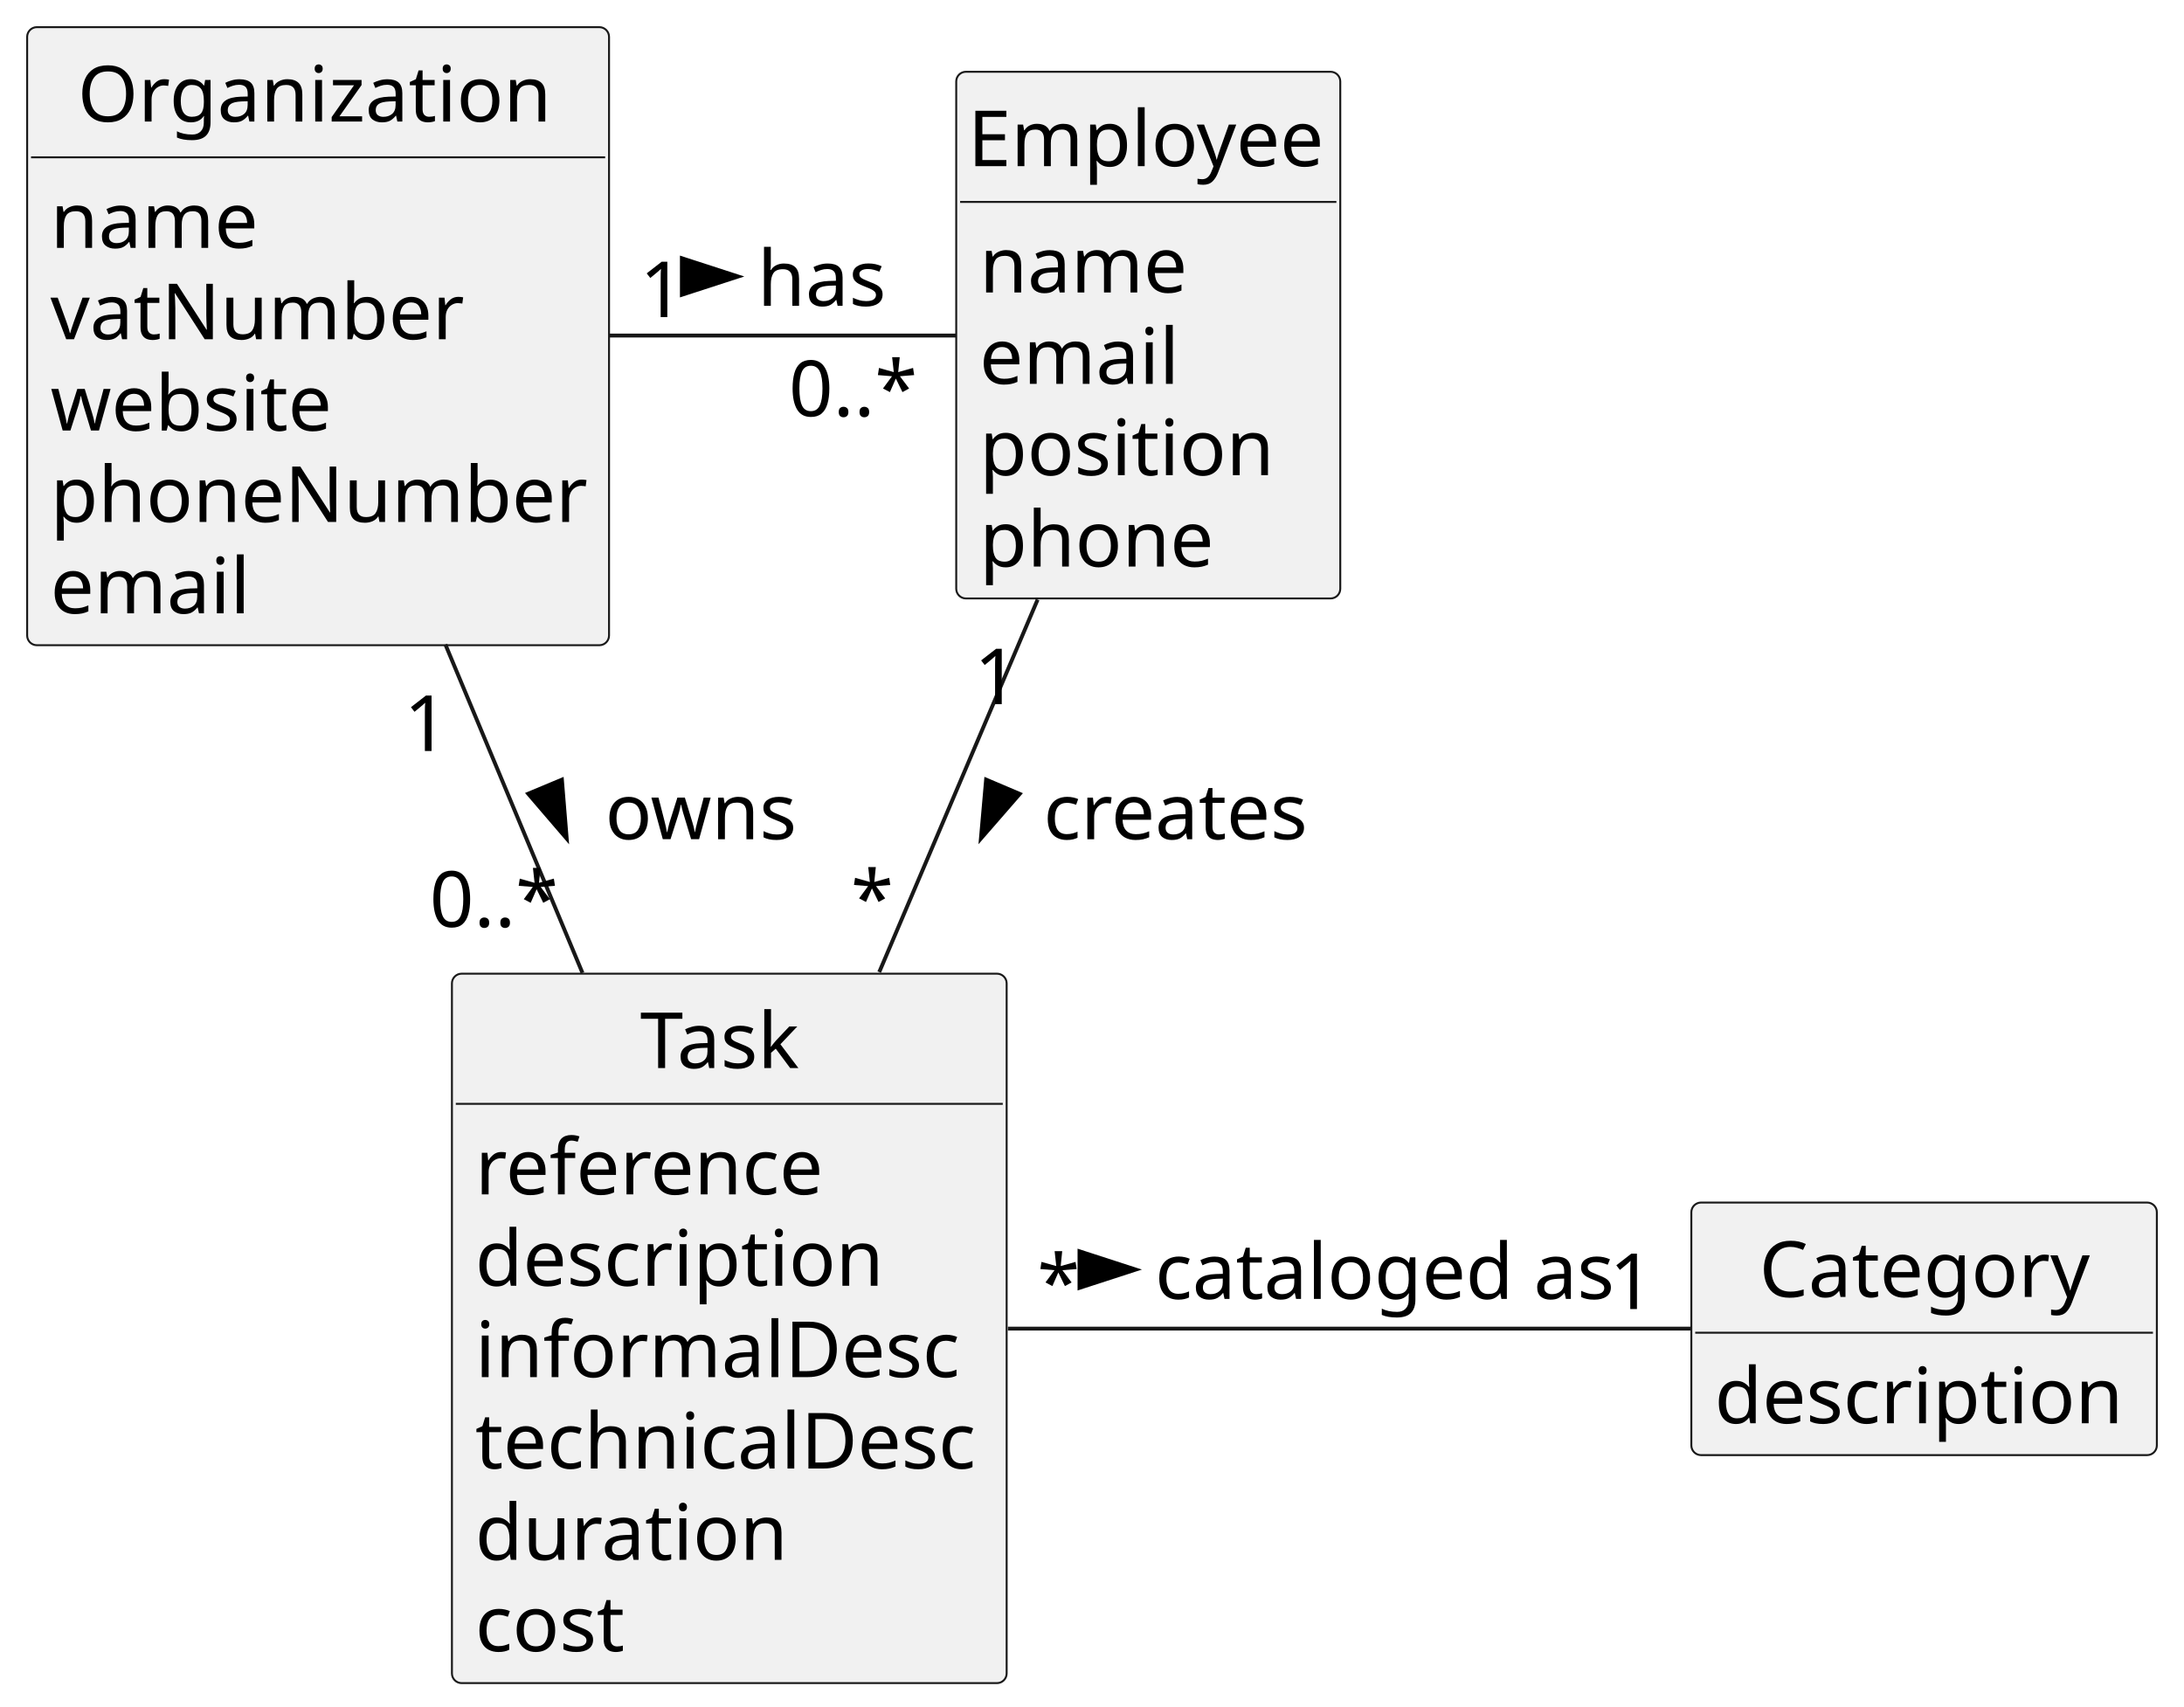
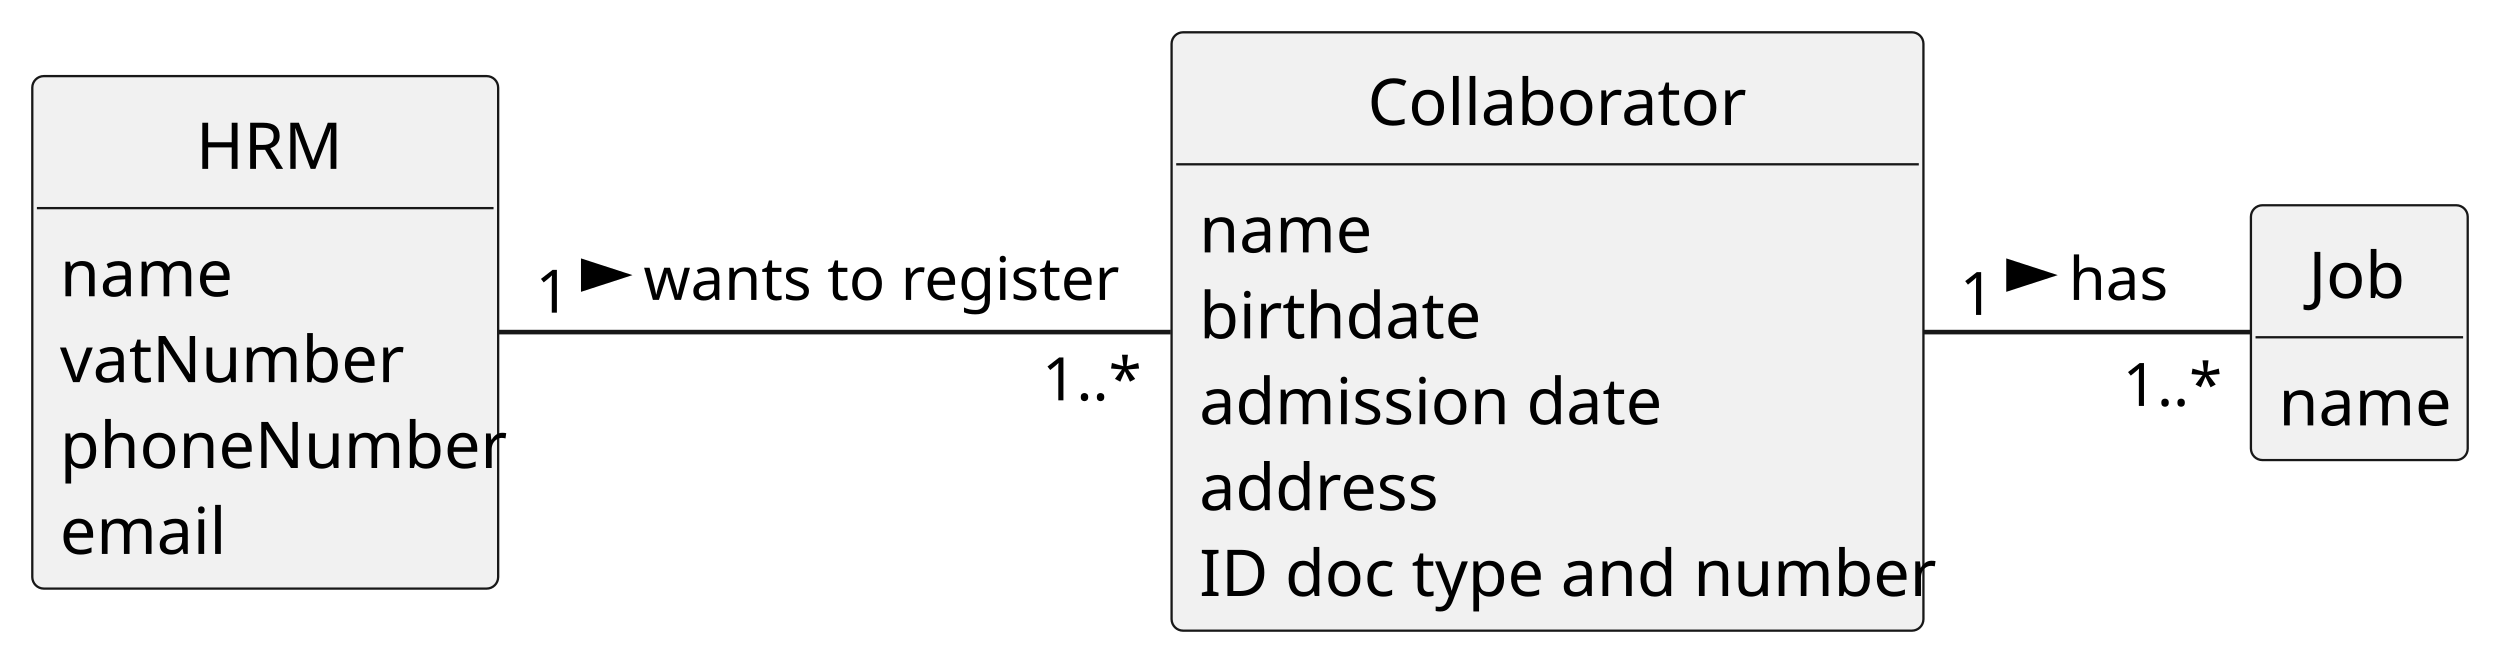
- <svg xmlns="http://www.w3.org/2000/svg" contentStyleType="text/css" height="440px" preserveAspectRatio="none" style="width:563px;height:440px;background:#FFFFFF;" version="1.1" viewBox="0 0 563 440" width="563px" zoomAndPan="magnify">
+ <svg xmlns="http://www.w3.org/2000/svg" contentStyleType="text/css" height="143px" preserveAspectRatio="none" style="width:542px;height:143px;background:#FFFFFF;" version="1.1" viewBox="0 0 542 143" width="542px" zoomAndPan="magnify">
  <defs />
  <g>
-     <g id="elem_Organization">
-       <rect codeLine="18" fill="#F1F1F1" height="159.328" id="Organization" rx="2.5" ry="2.5" style="stroke:#181818;stroke-width:0.5;" width="150" x="7" y="7" />
-       <text fill="#000000" font-family="sans-serif" font-size="20" lengthAdjust="spacing" textLength="124" x="20" y="31.336">Organization</text>
-       <line style="stroke:#181818;stroke-width:0.5;" x1="8" x2="156" y1="40.555" y2="40.555" />
-       <text fill="#000000" font-family="sans-serif" font-size="20" lengthAdjust="spacing" textLength="53" x="13" y="63.891">name</text>
-       <text fill="#000000" font-family="sans-serif" font-size="20" lengthAdjust="spacing" textLength="106" x="13" y="87.445">vatNumber</text>
-       <text fill="#000000" font-family="sans-serif" font-size="20" lengthAdjust="spacing" textLength="73" x="13" y="111">website</text>
-       <text fill="#000000" font-family="sans-serif" font-size="20" lengthAdjust="spacing" textLength="138" x="13" y="134.555">phoneNumber</text>
-       <text fill="#000000" font-family="sans-serif" font-size="20" lengthAdjust="spacing" textLength="53" x="13" y="158.109">email</text>
+     <g id="elem_HRM">
+       <rect codeLine="18" fill="#F1F1F1" height="111.106" id="HRM" rx="2.5" ry="2.5" style="stroke:#181818;stroke-width:0.5;" width="101" x="7" y="16.5" />
+       <text fill="#000000" font-family="sans-serif" font-size="14" lengthAdjust="spacing" textLength="30" x="42.5" y="36.607">HRM</text>
+       <line style="stroke:#181818;stroke-width:0.5;" x1="8" x2="107" y1="45.121" y2="45.121" />
+       <text fill="#000000" font-family="sans-serif" font-size="14" lengthAdjust="spacing" textLength="35" x="13" y="64.228">name</text>
+       <text fill="#000000" font-family="sans-serif" font-size="14" lengthAdjust="spacing" textLength="68" x="13" y="82.85">vatNumber</text>
+       <text fill="#000000" font-family="sans-serif" font-size="14" lengthAdjust="spacing" textLength="89" x="13" y="101.471">phoneNumber</text>
+       <text fill="#000000" font-family="sans-serif" font-size="14" lengthAdjust="spacing" textLength="33" x="13" y="120.092">email</text>
    </g>
-     <g id="elem_Task">
-       <rect codeLine="26" fill="#F1F1F1" height="182.883" id="Task" rx="2.5" ry="2.5" style="stroke:#181818;stroke-width:0.5;" width="143" x="116.5" y="251" />
-       <text fill="#000000" font-family="sans-serif" font-size="20" lengthAdjust="spacing" textLength="46" x="165" y="275.336">Task</text>
-       <line style="stroke:#181818;stroke-width:0.5;" x1="117.5" x2="258.5" y1="284.555" y2="284.555" />
-       <text fill="#000000" font-family="sans-serif" font-size="20" lengthAdjust="spacing" textLength="89" x="122.5" y="307.891">reference</text>
-       <text fill="#000000" font-family="sans-serif" font-size="20" lengthAdjust="spacing" textLength="108" x="122.5" y="331.445">description</text>
-       <text fill="#000000" font-family="sans-serif" font-size="20" lengthAdjust="spacing" textLength="127" x="122.5" y="355">informalDesc</text>
-       <text fill="#000000" font-family="sans-serif" font-size="20" lengthAdjust="spacing" textLength="131" x="122.5" y="378.555">technicalDesc</text>
-       <text fill="#000000" font-family="sans-serif" font-size="20" lengthAdjust="spacing" textLength="81" x="122.5" y="402.109">duration</text>
-       <text fill="#000000" font-family="sans-serif" font-size="20" lengthAdjust="spacing" textLength="39" x="122.5" y="425.664">cost</text>
+     <g id="elem_Job">
+       <rect codeLine="25" fill="#F1F1F1" height="55.242" id="Job" rx="2.5" ry="2.5" style="stroke:#181818;stroke-width:0.5;" width="47" x="488" y="44.5" />
+       <text fill="#000000" font-family="sans-serif" font-size="14" lengthAdjust="spacing" textLength="22" x="500.5" y="64.607">Job</text>
+       <line style="stroke:#181818;stroke-width:0.5;" x1="489" x2="534" y1="73.121" y2="73.121" />
+       <text fill="#000000" font-family="sans-serif" font-size="14" lengthAdjust="spacing" textLength="35" x="494" y="92.228">name</text>
    </g>
-     <g id="elem_Category">
-       <rect codeLine="35" fill="#F1F1F1" height="65.109" id="Category" rx="2.5" ry="2.5" style="stroke:#181818;stroke-width:0.5;" width="120" x="436" y="310" />
-       <text fill="#000000" font-family="sans-serif" font-size="20" lengthAdjust="spacing" textLength="85" x="453.5" y="334.336">Category</text>
-       <line style="stroke:#181818;stroke-width:0.5;" x1="437" x2="555" y1="343.555" y2="343.555" />
-       <text fill="#000000" font-family="sans-serif" font-size="20" lengthAdjust="spacing" textLength="108" x="442" y="366.891">description</text>
+     <g id="elem_Collaborator">
+       <rect codeLine="29" fill="#F1F1F1" height="129.727" id="Collaborator" rx="2.5" ry="2.5" style="stroke:#181818;stroke-width:0.5;" width="163" x="254" y="7" />
+       <text fill="#000000" font-family="sans-serif" font-size="14" lengthAdjust="spacing" textLength="78" x="296.5" y="27.107">Collaborator</text>
+       <line style="stroke:#181818;stroke-width:0.5;" x1="255" x2="416" y1="35.621" y2="35.621" />
+       <text fill="#000000" font-family="sans-serif" font-size="14" lengthAdjust="spacing" textLength="35" x="260" y="54.728">name</text>
+       <text fill="#000000" font-family="sans-serif" font-size="14" lengthAdjust="spacing" textLength="56" x="260" y="73.35">birthdate</text>
+       <text fill="#000000" font-family="sans-serif" font-size="14" lengthAdjust="spacing" textLength="95" x="260" y="91.971">admission date</text>
+       <text fill="#000000" font-family="sans-serif" font-size="14" lengthAdjust="spacing" textLength="51" x="260" y="110.592">address</text>
+       <text fill="#000000" font-family="sans-serif" font-size="14" lengthAdjust="spacing" textLength="151" x="260" y="129.213">ID doc type and number</text>
    </g>
-     <g id="elem_Employee">
-       <rect codeLine="39" fill="#F1F1F1" height="135.773" id="Employee" rx="2.5" ry="2.5" style="stroke:#181818;stroke-width:0.5;" width="99" x="246.5" y="18.5" />
-       <text fill="#000000" font-family="sans-serif" font-size="20" lengthAdjust="spacing" textLength="93" x="249.5" y="42.836">Employee</text>
-       <line style="stroke:#181818;stroke-width:0.5;" x1="247.5" x2="344.5" y1="52.055" y2="52.055" />
-       <text fill="#000000" font-family="sans-serif" font-size="20" lengthAdjust="spacing" textLength="53" x="252.5" y="75.391">name</text>
-       <text fill="#000000" font-family="sans-serif" font-size="20" lengthAdjust="spacing" textLength="53" x="252.5" y="98.945">email</text>
-       <text fill="#000000" font-family="sans-serif" font-size="20" lengthAdjust="spacing" textLength="78" x="252.5" y="122.5">position</text>
-       <text fill="#000000" font-family="sans-serif" font-size="20" lengthAdjust="spacing" textLength="60" x="252.5" y="146.055">phone</text>
+     <g id="link_HRM_Collaborator">
+       <path codeLine="45" d="M108.17,72 C148.81,72 206.65,72 253.82,72 " fill="none" id="HRM-Collaborator" style="stroke:#181818;stroke-width:1.0;" />
+       <polygon fill="#000000" points="135.5,59.645,126.455,56.707,126.455,62.584,135.5,59.645" style="stroke:#000000;stroke-width:1.0;" />
+       <text fill="#000000" font-family="sans-serif" font-size="13" lengthAdjust="spacing" textLength="96" x="139.5" y="65.028">wants to register</text>
+       <text fill="#000000" font-family="sans-serif" font-size="13" lengthAdjust="spacing" textLength="7" x="116.126" y="67.793">1</text>
+       <text fill="#000000" font-family="sans-serif" font-size="13" lengthAdjust="spacing" textLength="20" x="225.941" y="86.783">1..*</text>
    </g>
-     <g id="link_Organization_Employee">
-       <path codeLine="54" d="M157.15,86.5 C186.77,86.5 219.99,86.5 246.5,86.5 " fill="none" id="Organization-Employee" style="stroke:#181818;stroke-width:1.0;" />
-       <polygon fill="#000000" points="190.25,71.277,175.778,66.575,175.778,75.98,190.25,71.277" style="stroke:#000000;stroke-width:1.0;" />
-       <text fill="#000000" font-family="sans-serif" font-size="20" lengthAdjust="spacing" textLength="33" x="195.25" y="78.836">has</text>
-       <text fill="#000000" font-family="sans-serif" font-size="20" lengthAdjust="spacing" textLength="13" x="164.932" y="81.751">1</text>
-       <text fill="#000000" font-family="sans-serif" font-size="20" lengthAdjust="spacing" textLength="35" x="203.334" y="107.285">0..*</text>
-     </g>
-     <g id="link_Organization_Task">
-       <path codeLine="55" d="M114.81,166.13 C126,192.94 138.6,223.13 150.15,250.8 " fill="none" id="Organization-Task" style="stroke:#181818;stroke-width:1.0;" />
-       <polygon fill="#000000" points="146.081,216.16,144.846,200.993,136.168,204.616,146.081,216.16" style="stroke:#000000;stroke-width:1.0;" />
-       <text fill="#000000" font-family="sans-serif" font-size="20" lengthAdjust="spacing" textLength="49" x="156" y="216.336">owns</text>
-       <text fill="#000000" font-family="sans-serif" font-size="20" lengthAdjust="spacing" textLength="13" x="104.153" y="193.592">1</text>
-       <text fill="#000000" font-family="sans-serif" font-size="20" lengthAdjust="spacing" textLength="35" x="110.739" y="238.939">0..*</text>
-     </g>
-     <g id="link_Employee_Task">
-       <path codeLine="57" d="M267.48,154.57 C254.98,183.96 240.12,218.92 226.65,250.6 " fill="none" id="Employee-Task" style="stroke:#181818;stroke-width:1.0;" />
-       <polygon fill="#000000" points="252.87,216.139,262.86,204.661,254.205,200.981,252.87,216.139" style="stroke:#000000;stroke-width:1.0;" />
-       <text fill="#000000" font-family="sans-serif" font-size="20" lengthAdjust="spacing" textLength="68" x="269" y="216.336">creates</text>
-       <text fill="#000000" font-family="sans-serif" font-size="20" lengthAdjust="spacing" textLength="13" x="251.142" y="181.527">1</text>
-       <text fill="#000000" font-family="sans-serif" font-size="20" lengthAdjust="spacing" textLength="10" x="219.332" y="238.723">*</text>
-     </g>
-     <g id="link_Task_Category">
-       <path codeLine="59" d="M259.82,342.5 C313.33,342.5 385.55,342.5 435.99,342.5 " fill="none" id="Task-Category" style="stroke:#181818;stroke-width:1.0;" />
-       <polygon fill="#000000" points="292.75,327.277,278.278,322.575,278.278,331.98,292.75,327.277" style="stroke:#000000;stroke-width:1.0;" />
-       <text fill="#000000" font-family="sans-serif" font-size="20" lengthAdjust="spacing" textLength="120" x="297.75" y="334.836">cataloged as</text>
-       <text fill="#000000" font-family="sans-serif" font-size="20" lengthAdjust="spacing" textLength="10" x="267.382" y="337.737">*</text>
-       <text fill="#000000" font-family="sans-serif" font-size="20" lengthAdjust="spacing" textLength="13" x="414.884" y="337.462">1</text>
+     <g id="link_Collaborator_Job">
+       <path codeLine="46" d="M417.06,72 C442.96,72 469.6,72 487.96,72 " fill="none" id="Collaborator-Job" style="stroke:#181818;stroke-width:1.0;" />
+       <polygon fill="#000000" points="444.5,59.645,435.455,56.707,435.455,62.584,444.5,59.645" style="stroke:#000000;stroke-width:1.0;" />
+       <text fill="#000000" font-family="sans-serif" font-size="13" lengthAdjust="spacing" textLength="21" x="448.5" y="65.028">has</text>
+       <text fill="#000000" font-family="sans-serif" font-size="13" lengthAdjust="spacing" textLength="7" x="424.901" y="68.271">1</text>
+       <text fill="#000000" font-family="sans-serif" font-size="13" lengthAdjust="spacing" textLength="20" x="460.204" y="88">1..*</text>
    </g>
  </g>
</svg>
